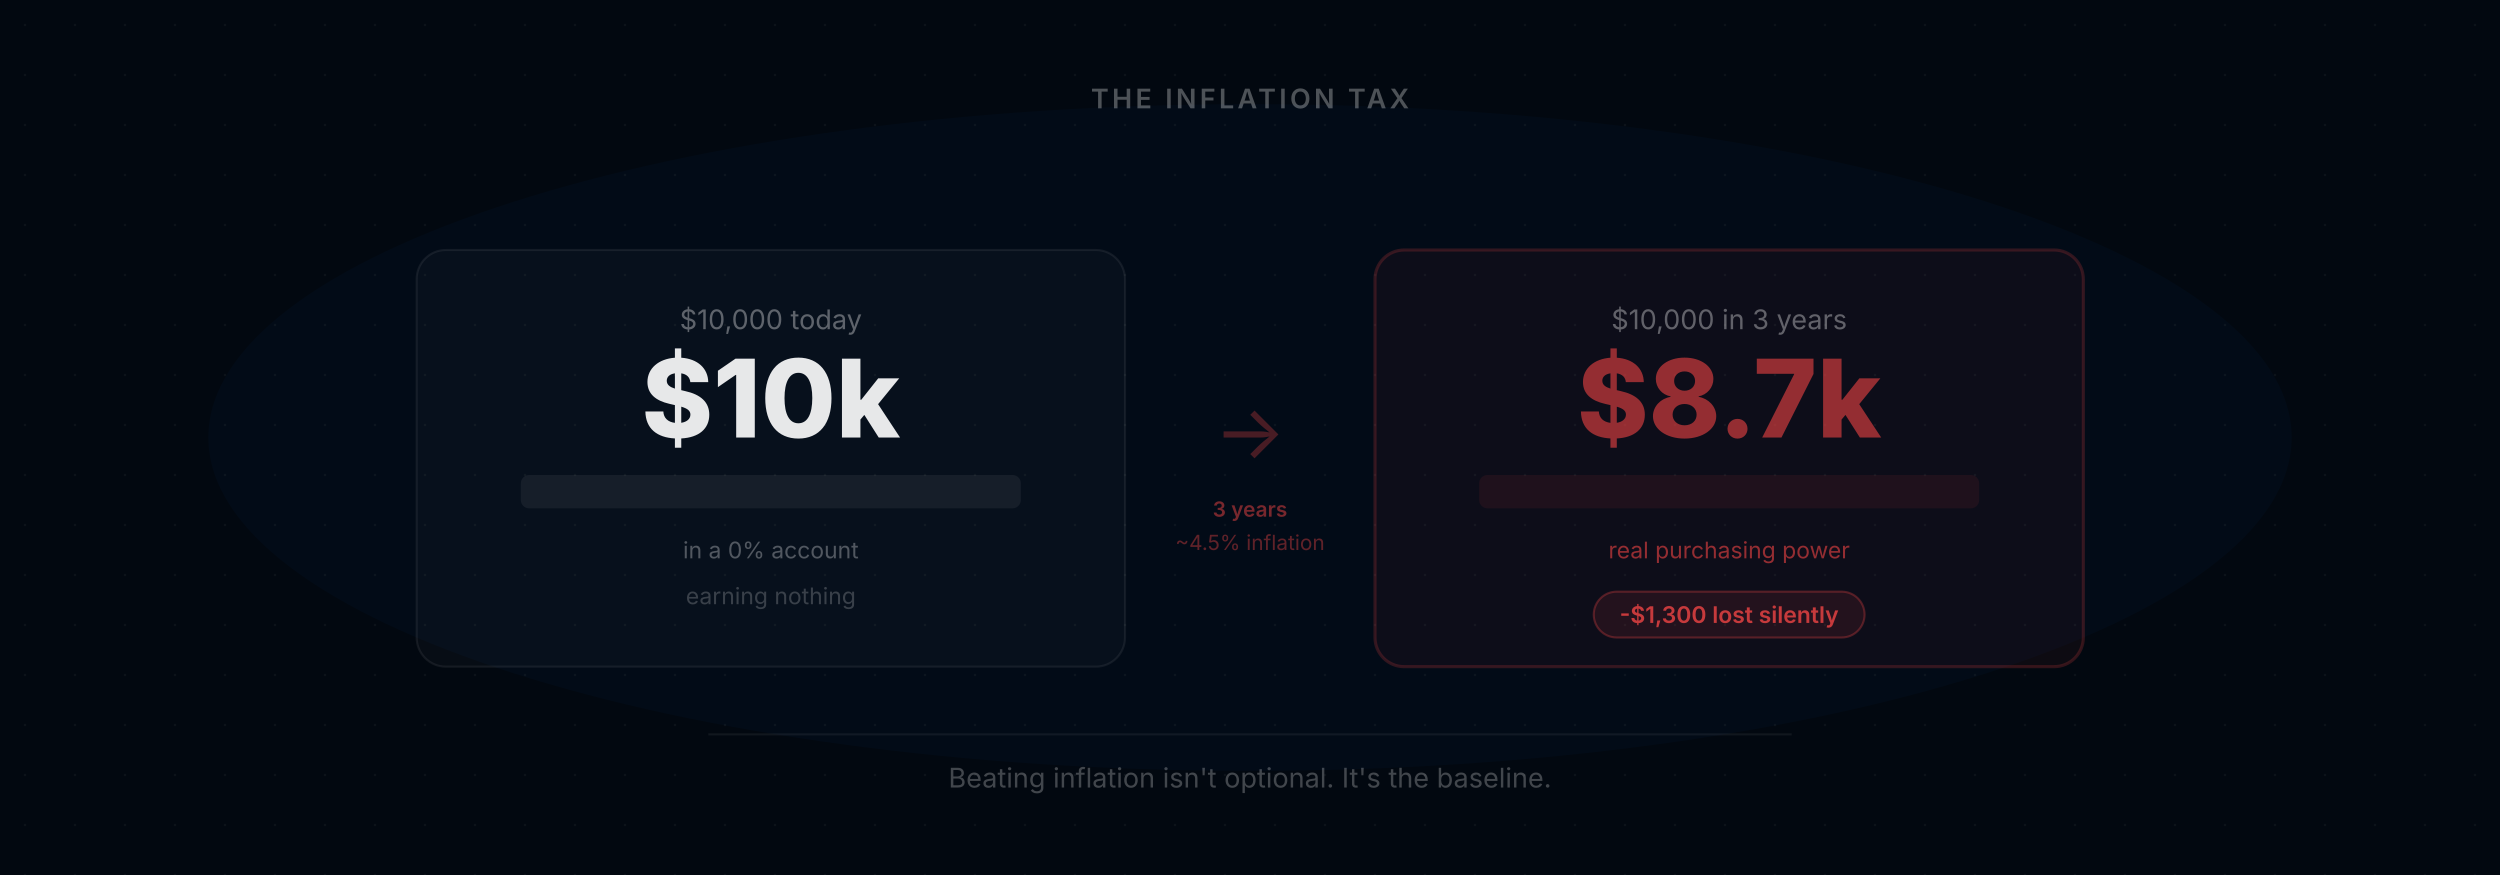
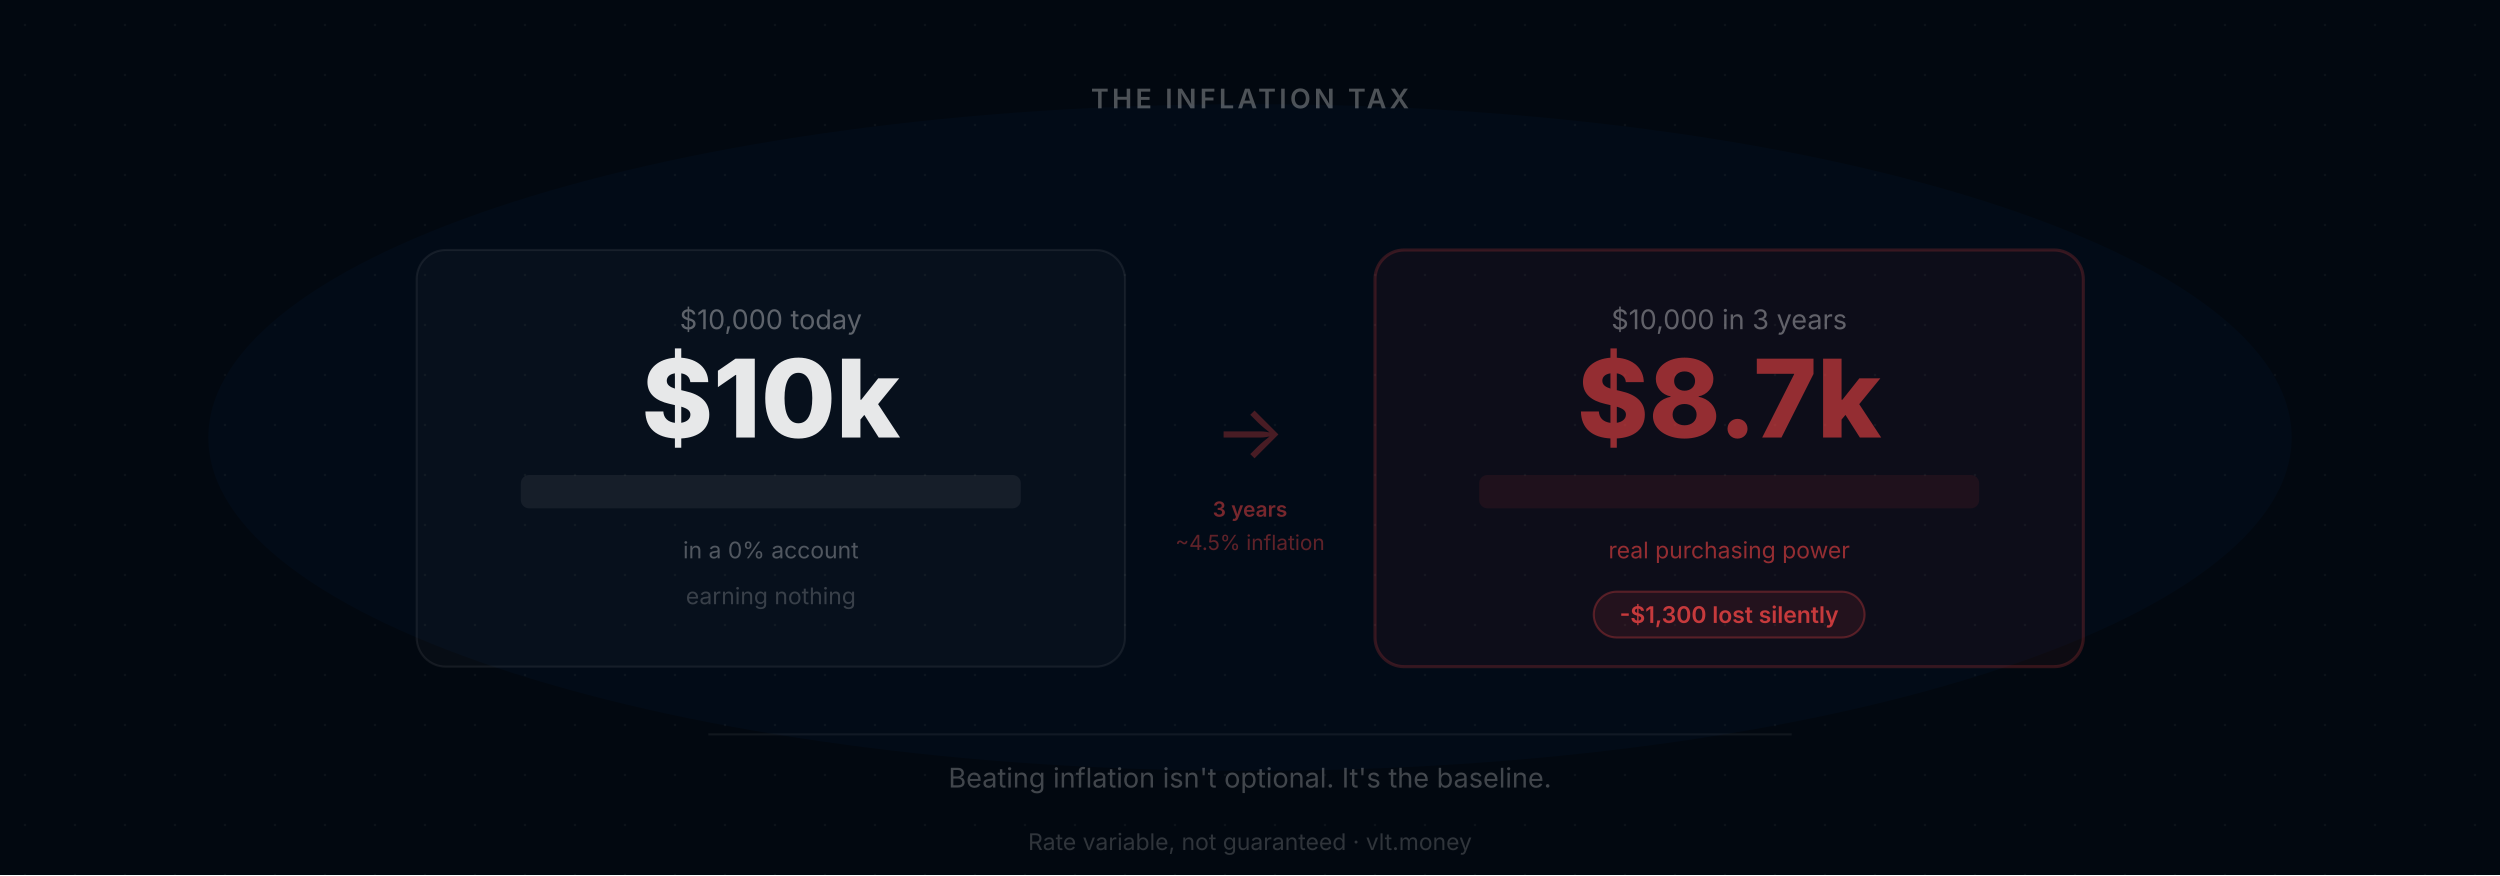
<svg xmlns="http://www.w3.org/2000/svg" width="1200" height="420">
  <defs>
    <pattern id="dots" width="24" height="24" patternUnits="userSpaceOnUse">
      <circle cx="12" cy="12" r="0.6" fill="rgba(255,255,255,0.04)" />
    </pattern>
    <linearGradient id="blueGrad" x1="0" y1="0" x2="1" y2="0">
      <stop offset="0%" stop-color="#0066FF" />
      <stop offset="100%" stop-color="#00A3FF" />
    </linearGradient>
    <linearGradient id="redFade" x1="0" y1="0" x2="1" y2="0">
      <stop offset="0%" stop-color="rgba(239,68,68,0.4)" />
      <stop offset="100%" stop-color="rgba(239,68,68,0.05)" />
    </linearGradient>
  </defs>
  <rect width="1200" height="420" fill="#020810" />
  <rect width="1200" height="420" fill="url(#dots)" />
  <ellipse cx="600" cy="210" rx="500" ry="160" fill="rgba(0,102,255,0.03)" />
  <text x="600" y="52" text-anchor="middle" font-family="Inter, system-ui, sans-serif" font-size="13" font-weight="600" letter-spacing="0.12em" fill="rgba(255,255,255,0.3)">THE INFLATION TAX</text>
  <rect x="200" y="120" width="340" height="200" rx="14" fill="rgba(255,255,255,0.02)" stroke="rgba(255,255,255,0.07)" stroke-width="1" />
  <text x="370" y="158" text-anchor="middle" font-family="Inter, system-ui, sans-serif" font-size="13" fill="rgba(255,255,255,0.35)">$10,000 today</text>
  <text x="370" y="210" text-anchor="middle" font-family="Inter, system-ui, sans-serif" font-size="52" font-weight="800" fill="rgba(255,255,255,0.9)">$10k</text>
  <rect x="250" y="228" width="240" height="16" rx="4" fill="rgba(255,255,255,0.06)" />
  <text x="370" y="268" text-anchor="middle" font-family="Inter, system-ui, sans-serif" font-size="11" fill="rgba(255,255,255,0.3)">in a 0% account</text>
  <text x="370" y="290" text-anchor="middle" font-family="Inter, system-ui, sans-serif" font-size="11" fill="rgba(255,255,255,0.2)">earning nothing</text>
  <text x="600" y="220" text-anchor="middle" font-family="Inter, system-ui, sans-serif" font-size="36" fill="rgba(239,68,68,0.3)">→</text>
  <text x="600" y="248" text-anchor="middle" font-family="Inter, system-ui, sans-serif" font-size="10" font-weight="600" fill="rgba(239,68,68,0.5)">3 years</text>
  <text x="600" y="264" text-anchor="middle" font-family="Inter, system-ui, sans-serif" font-size="10" fill="rgba(239,68,68,0.4)">~4.5% inflation</text>
  <rect x="660" y="120" width="340" height="200" rx="14" fill="rgba(239,68,68,0.05)" stroke="rgba(239,68,68,0.2)" stroke-width="1.5" />
  <text x="830" y="158" text-anchor="middle" font-family="Inter, system-ui, sans-serif" font-size="13" fill="rgba(255,255,255,0.35)">$10,000 in 3 years</text>
  <text x="830" y="210" text-anchor="middle" font-family="Inter, system-ui, sans-serif" font-size="52" font-weight="800" fill="rgba(239,68,68,0.6)">$8.7k</text>
  <rect x="710" y="228" width="240" height="16" rx="4" fill="rgba(239,68,68,0.08)" />
  <text x="830" y="268" text-anchor="middle" font-family="Inter, system-ui, sans-serif" font-size="11" fill="rgba(239,68,68,0.6)">real purchasing power</text>
  <rect x="765" y="284" width="130" height="22" rx="11" fill="rgba(239,68,68,0.1)" stroke="rgba(239,68,68,0.3)" stroke-width="1" />
  <text x="830" y="299" text-anchor="middle" font-family="Inter, system-ui, sans-serif" font-size="11" font-weight="600" fill="rgba(239,68,68,0.8)">-$1,300 lost silently</text>
  <rect x="340" y="352" width="520" height="1" fill="rgba(255,255,255,0.06)" />
  <text x="600" y="378" text-anchor="middle" font-family="Inter, system-ui, sans-serif" font-size="13" fill="rgba(255,255,255,0.25)">Beating inflation isn't optional. It's the baseline.</text>
+   <text x="600" y="408" text-anchor="middle" font-family="Inter, system-ui, sans-serif" font-size="11" fill="rgba(255,255,255,0.18)">Rate variable, not guaranteed · vlt.money</text>
</svg>
